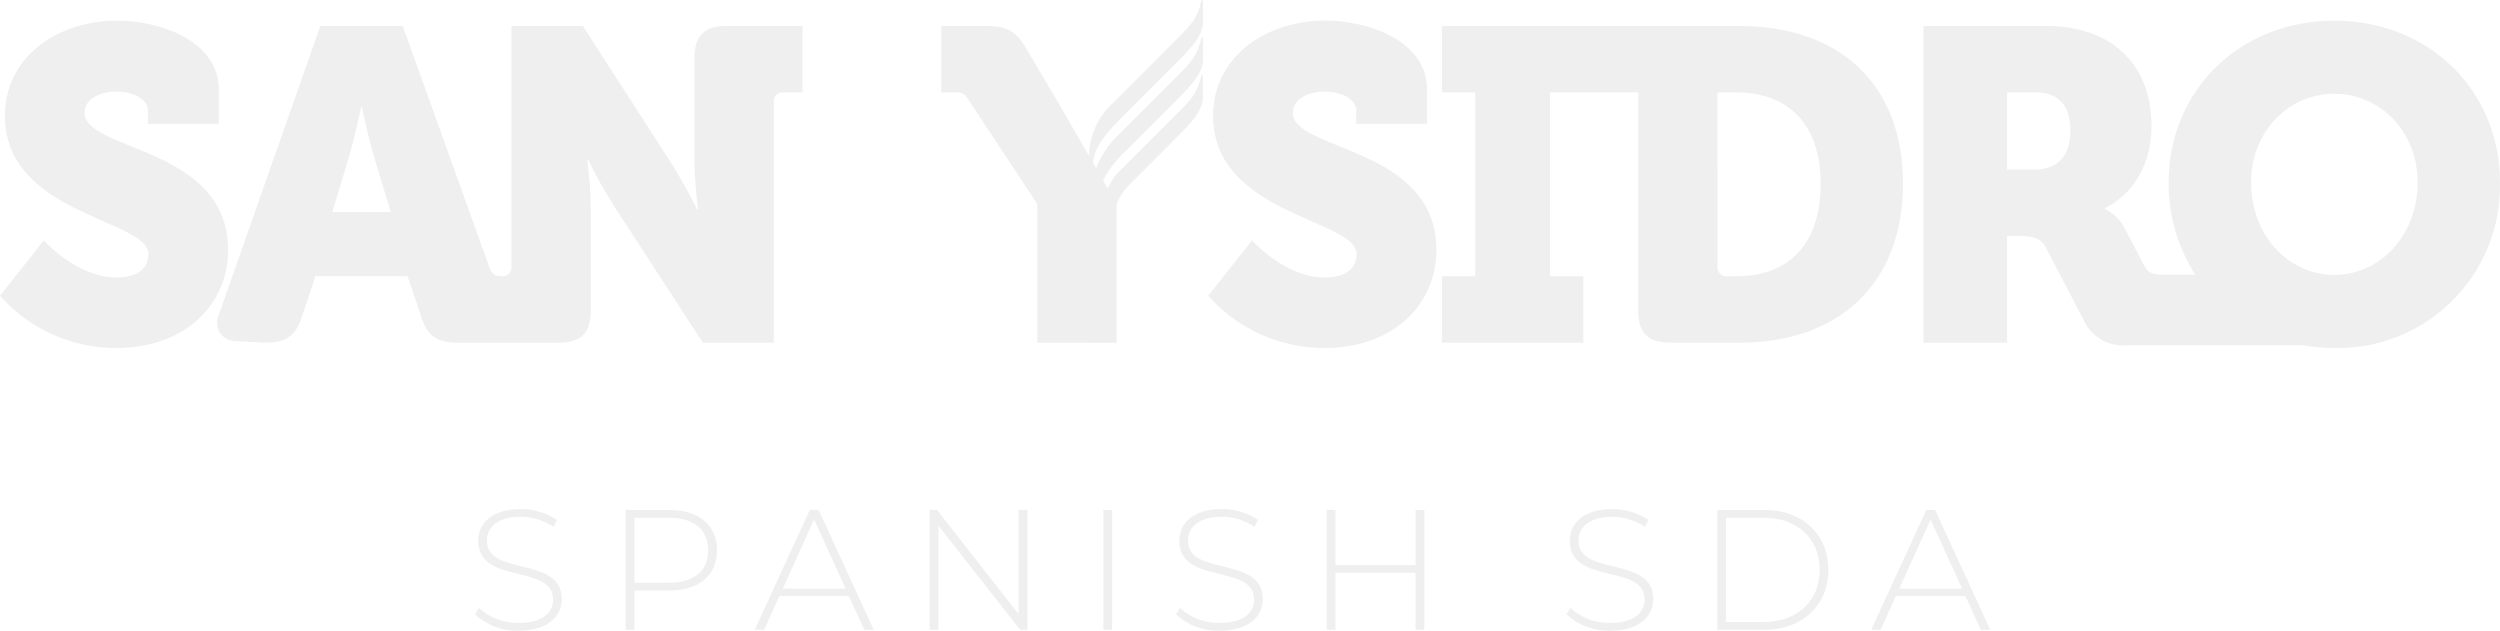
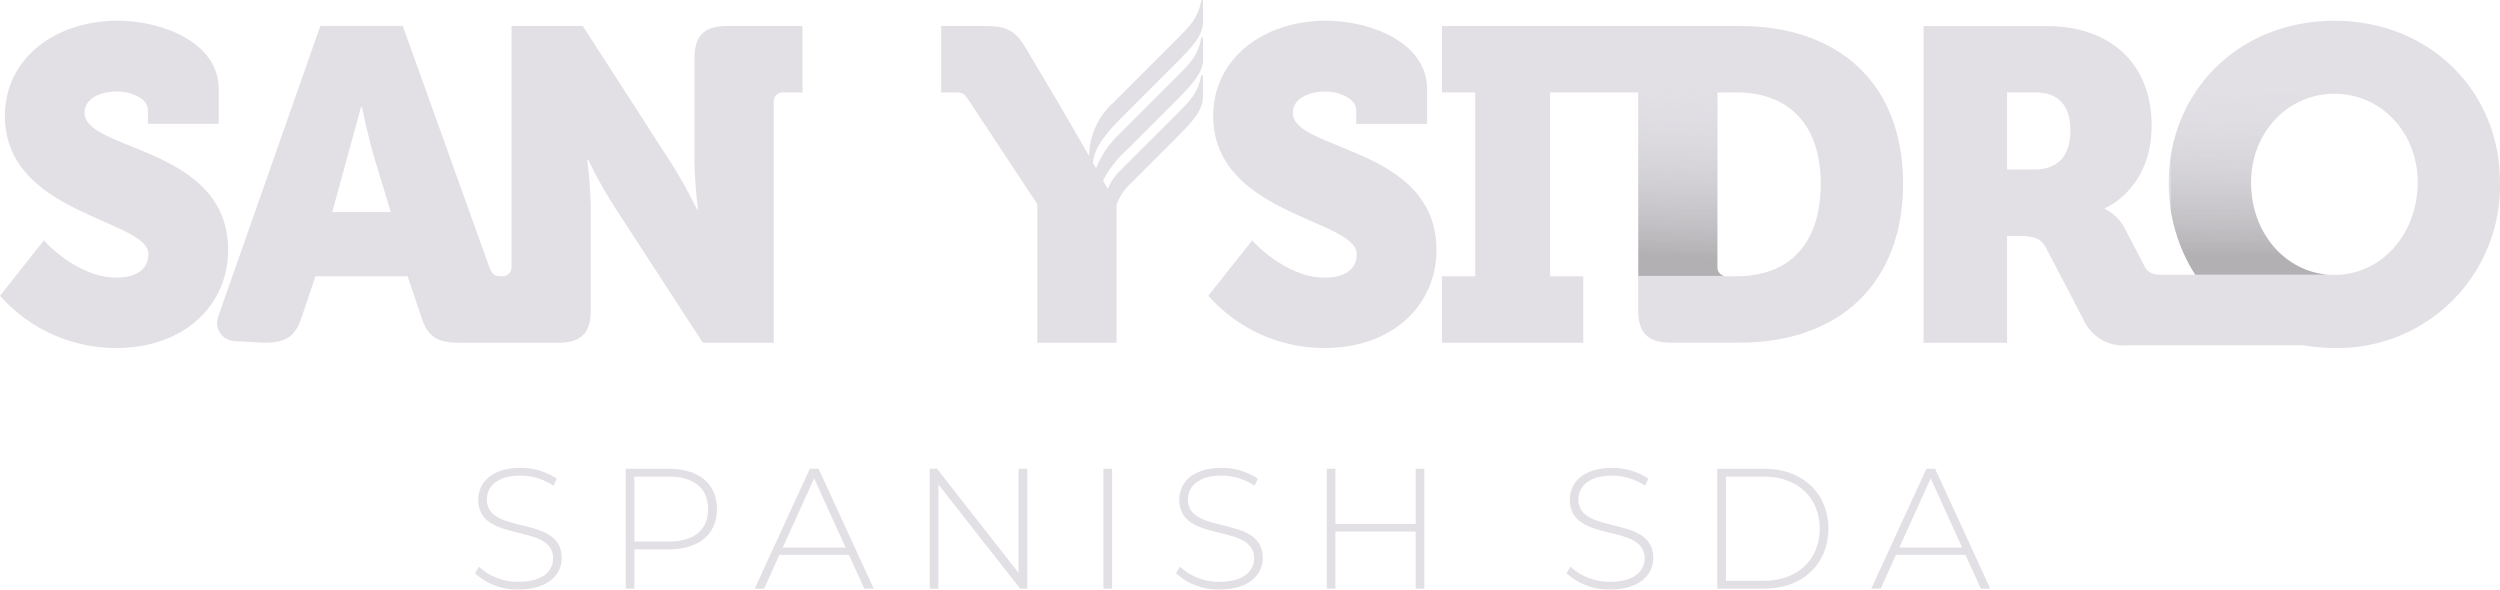
- <svg xmlns="http://www.w3.org/2000/svg" width="242.313" height="61.128" viewBox="0 0 242.313 61.128">
+ <svg xmlns="http://www.w3.org/2000/svg" xmlns:xlink="http://www.w3.org/1999/xlink" width="242.33" height="57.141" viewBox="0 0 242.33 57.141">
  <defs>
+     <linearGradient id="linear-gradient" x1="-9.625" x2="-9.627" y1="73.372" y2="74.217" gradientUnits="objectBoundingBox">
+       <stop offset="0" stop-color="#e2e0e5" stop-opacity="0" />
+       <stop offset=".52" stop-color="#959394" stop-opacity=".4" />
+       <stop offset=".65" stop-color="#817f7f" stop-opacity=".502" />
+     </linearGradient>
+     <linearGradient id="linear-gradient-2" x1=".512" x2=".481" y1="-.082" y2="1.444" xlink:href="#linear-gradient" />
+     <linearGradient id="linear-gradient-3" x1=".506" x2=".49" y1="-.085" y2="1.448" xlink:href="#linear-gradient" />
+     <clipPath id="clip-path">
+       <path id="Union_1" d="M359.177 253.911c-2.141 0-3-.642-3.6-2.483l-1.328-3.941h-8.909l-1.328 3.941c-.6 1.841-1.455 2.483-3.6 2.483l-2.919-.16a1.764 1.764 0 0 1-1.57-2.347l9.886-28.124h7.966l8.354 23.259c.257.727.472.942 1.155.942h.071zm-12.205-12.635h5.653l-1.543-5.1c-.6-1.925-1.242-5.054-1.242-5.054h-.085z" class="cls-1" transform="translate(-335.828 -223.28)" />
+     </clipPath>
+     <clipPath id="clip-path-2">
+       <path id="Union_1-2" d="M1194.672 223.42h9.785c9.637 0 15.806 5.614 15.806 15.248s-6.169 15.376-15.806 15.376h-6.681c-2.185 0-3.126-.942-3.126-3.126v-21.074zm7.637 23.259a.856.856 0 0 0 .762.943.839.839 0 0 0 .18 0h.9c5.053 0 8.137-3.085 8.137-8.952 0-5.824-3.208-8.822-8.137-8.822h-1.841z" class="cls-1" transform="translate(-1194.65 -223.42)" />
+     </clipPath>
+     <clipPath id="clip-path-3">
+       <path id="Union_1-3" d="M1403.958 251.754v.013h-16.83a4.2 4.2 0 0 1-4.331-2.512l-3.6-6.9c-.515-.943-1.156-1.157-2.741-1.157h-1.028v10.322h-8.08V220.9h11.936c5.953 0 10.106 3.468 10.106 9.637 0 6.124-4.491 7.966-4.491 7.966v.087a4.243 4.243 0 0 1 1.885 1.841l1.925 3.689c.47.9 1.242.832 2.1.832h2.823a16.327 16.327 0 0 1-2.566-8.928c0-8.781 6.768-15.632 16.02-15.632s16.018 6.853 16.018 15.632a15.678 15.678 0 0 1-16.018 16.02 17.59 17.59 0 0 1-3.125-.287zm-4.929-15.737c0 5.1 3.6 8.951 8.054 8.951s8.052-3.85 8.052-8.951c0-4.883-3.6-8.567-8.052-8.567s-8.054 3.684-8.054 8.567zm-23.594-1.243h2.656c2.27 0 3.468-1.328 3.468-3.77s-1.2-3.689-3.34-3.689h-2.785z" class="cls-1" transform="translate(-1367.35 -220.39)" />
+     </clipPath>
    <style>
-             .cls-1{fill:#efefef}
+             .cls-1{fill:none}.cls-2{fill:#e2e0e5}
        </style>
  </defs>
-   <g id="Logo" transform="translate(-477.941 -715.794)">
-     <path id="Union_1" d="M223.125 33.448v.009h-16.87a4.2 4.2 0 0 1-4.336-2.517l-3.606-6.912c-.516-.945-1.159-1.159-2.748-1.159h-1.031v10.346h-8.1V2.518H198.4c5.968 0 10.132 3.477 10.132 9.66 0 6.14-4.508 7.986-4.508 7.986v.086a4.25 4.25 0 0 1 1.889 1.846l1.932 3.692c.472.9 1.245.835 2.1.835h2.829a16.379 16.379 0 0 1-2.577-8.949c0-8.8 6.783-15.67 16.057-15.67s16.056 6.869 16.056 15.67a15.715 15.715 0 0 1-16.053 16.056 17.483 17.483 0 0 1-3.132-.282zm-4.94-15.775c0 5.109 3.606 8.973 8.072 8.973s8.071-3.864 8.071-8.973c0-4.894-3.606-8.586-8.071-8.586s-8.072 3.692-8.072 8.586zm-23.651-1.245h2.666c2.275 0 3.477-1.331 3.477-3.778s-1.2-3.692-3.348-3.692h-2.792zm-77.428 12.236l4.25-5.367s3.177 3.603 7.044 3.603c1.546 0 3.091-.558 3.091-2.275 0-3.392-13.911-3.778-13.911-13.4 0-5.538 4.852-9.23 10.948-9.23 4.079 0 9.789 1.975 9.789 6.655v3.349h-6.87v-1.324c0-1.117-1.588-1.8-3-1.8-1.546 0-3.134.644-3.134 2.061 0 3.735 13.91 3.22 13.91 13.309 0 5.109-3.993 9.488-10.9 9.488a15 15 0 0 1-11.217-5.069zM0 28.664L4.25 23.3s3.177 3.6 7.041 3.6c1.546 0 3.091-.558 3.091-2.275 0-3.392-13.91-3.778-13.91-13.4C.472 5.7 5.324 2 11.42 2c4.079 0 9.789 1.975 9.789 6.655v3.349H14.34v-1.329c0-1.117-1.589-1.8-3.005-1.8-1.545 0-3.134.644-3.134 2.061 0 3.735 13.91 3.22 13.91 13.309 0 5.109-3.993 9.488-10.9 9.488A15 15 0 0 1 0 28.664zm161.916 4.551c-2.189 0-3.134-.944-3.134-3.134V8.958h-8.542v17.817h3.22v6.44h-13.7v-6.44h3.22V8.958h-3.22v-6.44h28.85c9.66 0 15.843 5.624 15.843 15.284s-6.183 15.413-15.843 15.413zm4.551-7.384a.859.859 0 0 0 .944.944h.9c5.066 0 8.158-3.091 8.158-8.973 0-5.839-3.22-8.844-8.158-8.844h-1.846zm-65.923 7.384V19.777L94.018 9.9c-.558-.859-.6-.945-1.545-.945h-1.245V2.518h4.208c1.889 0 2.919.3 3.95 2.061l3.134 5.281c.542.923 1.825 3.151 3.039 5.262a7.037 7.037 0 0 1 2.336-5.163l6.121-6.124c1.39-1.39 2.064-2.055 2.412-3.74.027-.126.17-.126.17 0v2.064c0 1.324-1.179 2.535-2.585 3.94l-5.279 5.278c-2.113 2.113-2.689 3.26-2.8 4.4l.3.524a9.194 9.194 0 0 1 2.244-3.3l5.544-5.54c1.39-1.39 2.063-2.065 2.41-3.75.026-.126.17-.126.17 0v2.075c0 1.324-1.18 2.535-2.586 3.94l-4.9 4.9a10.259 10.259 0 0 0-2.2 2.868l.459.8a5.048 5.048 0 0 1 1.25-1.818l5.387-5.382c1.39-1.39 2.063-2.052 2.41-3.738.026-.126.17-.126.17 0v2.066c0 1.324-1.18 2.534-2.585 3.94l-4.472 4.473a5.243 5.243 0 0 0-1.293 1.949.366.366 0 0 1-.017.033v13.4zm-32.417 0l-8.544-13.137a46.219 46.219 0 0 1-2.576-4.594h-.086a44.236 44.236 0 0 1 .344 4.594v10c0 2.189-.945 3.134-3.134 3.134h-9.688c-2.147 0-3-.644-3.606-2.49l-1.331-3.95h-8.93l-1.331 3.95c-.6 1.846-1.459 2.49-3.606 2.49l-2.925-.156a1.768 1.768 0 0 1-1.575-2.352l9.909-28.19h7.985l8.372 23.313c.258.73.473.944 1.159.944h.07a.859.859 0 0 0 .945-.944V2.518h6.912l8.5 13.181a52.134 52.134 0 0 1 2.576 4.594h.086a44.288 44.288 0 0 1-.344-4.594V5.652c0-2.189.945-3.134 3.134-3.134h7.342v6.44H75.94A.859.859 0 0 0 75 9.9v23.315zM33.753 15.441l-1.546 5.109h5.667l-1.546-5.109c-.6-1.932-1.245-5.066-1.245-5.066H35s-.646 3.134-1.247 5.066z" class="cls-1" transform="translate(477.941 715.794)" />
-     <g id="Group_17" transform="translate(523.979 765.134)">
-       <path id="Path_36" d="M566.924 821.371l.382-.631a5.53 5.53 0 0 0 3.835 1.461c2.324 0 3.354-1.013 3.354-2.274 0-3.487-7.255-1.395-7.255-5.678 0-1.644 1.262-3.088 4.117-3.088a6.237 6.237 0 0 1 3.5 1.046l-.316.681a5.741 5.741 0 0 0-3.188-.98c-2.258 0-3.271 1.046-3.271 2.325 0 3.487 7.255 1.427 7.255 5.645 0 1.643-1.312 3.071-4.184 3.071a5.958 5.958 0 0 1-4.229-1.578z" class="cls-1" transform="translate(-566.924 -811.16)" />
-       <path id="Path_37" d="M604.009 815.239c0 2.441-1.76 3.9-4.682 3.9h-3.321v3.8h-.846V811.32h4.167c2.922 0 4.682 1.462 4.682 3.919zm-.864 0c0-2.008-1.328-3.154-3.818-3.154h-3.321v6.292h3.321c2.49 0 3.818-1.146 3.818-3.138z" class="cls-1" transform="translate(-580.551 -811.237)" />
-       <path id="Path_38" d="M628.451 819.671h-6.74l-1.478 3.271h-.913l5.346-11.622h.847l5.346 11.622h-.913zm-.316-.714l-3.055-6.708-3.038 6.708z" class="cls-1" transform="translate(-592.211 -811.237)" />
-       <path id="Path_39" d="M661.575 811.32v11.622h-.7l-7.92-10.094v10.094h-.846V811.32h.714l7.9 10.095V811.32z" class="cls-1" transform="translate(-608.037 -811.237)" />
-       <path id="Path_40" d="M684.647 811.32h.846v11.622h-.846z" class="cls-1" transform="translate(-623.739 -811.237)" />
-       <path id="Path_41" d="M698.251 821.371l.382-.631a5.527 5.527 0 0 0 3.835 1.461c2.325 0 3.354-1.013 3.354-2.274 0-3.487-7.255-1.395-7.255-5.678 0-1.644 1.262-3.088 4.118-3.088a6.235 6.235 0 0 1 3.5 1.046l-.315.681a5.742 5.742 0 0 0-3.188-.98c-2.258 0-3.271 1.046-3.271 2.325 0 3.487 7.255 1.427 7.255 5.645 0 1.643-1.312 3.071-4.184 3.071a5.957 5.957 0 0 1-4.231-1.578z" class="cls-1" transform="translate(-630.305 -811.16)" />
-       <path id="Path_42" d="M735.949 811.32v11.622h-.849v-5.528h-7.77v5.528h-.847V811.32h.847v5.346h7.77v-5.346z" class="cls-1" transform="translate(-643.932 -811.237)" />
-       <path id="Path_43" d="M771.406 821.371l.382-.631a5.527 5.527 0 0 0 3.835 1.461c2.325 0 3.354-1.013 3.354-2.274 0-3.487-7.255-1.395-7.255-5.678 0-1.644 1.262-3.088 4.118-3.088a6.237 6.237 0 0 1 3.5 1.046l-.315.681a5.743 5.743 0 0 0-3.188-.98c-2.258 0-3.271 1.046-3.271 2.325 0 3.487 7.255 1.427 7.255 5.645 0 1.643-1.312 3.071-4.184 3.071a5.956 5.956 0 0 1-4.231-1.578z" class="cls-1" transform="translate(-665.611 -811.16)" />
-       <path id="Path_44" d="M799.642 811.32h4.6c3.686 0 6.176 2.424 6.176 5.811s-2.49 5.811-6.176 5.811h-4.6zm4.532 10.858c3.287 0 5.4-2.092 5.4-5.047s-2.109-5.047-5.4-5.047h-3.686v10.094z" class="cls-1" transform="translate(-679.238 -811.237)" />
-       <path id="Path_45" d="M837.617 819.671h-6.74l-1.478 3.271h-.913l5.346-11.622h.847l5.346 11.622h-.913zm-.316-.714l-3.055-6.708-3.038 6.708z" class="cls-1" transform="translate(-693.159 -811.237)" />
+   <g id="San_Ysidro-logo-E2E0E5" transform="translate(-204.63 -207.471)">
+     <path id="Path_48" d="M271.944 213.124v10.048a44.54 44.54 0 0 0 .343 4.594h-.087a52.094 52.094 0 0 0-2.576-4.594l-8.5-13.182h-6.913v23.31a.859.859 0 0 1-.945.945h-.066c-.687 0-.9-.215-1.16-.945l-8.368-23.315h-7.99l-9.91 28.193a1.764 1.764 0 0 0 1.574 2.353l2.926.16c2.146 0 3-.642 3.606-2.491l1.331-3.951h8.931l1.331 3.951c.6 1.846 1.46 2.491 3.606 2.491h9.688c2.19 0 3.134-.945 3.134-3.134v-10.006a44.54 44.54 0 0 0-.343-4.594h.08a45.06 45.06 0 0 0 2.576 4.594l8.545 13.14h6.877v-23.315a.859.859 0 0 1 .943-.945h1.846v-6.442h-7.342c-2.192 0-3.137.945-3.137 3.135zm-35.108 14.9l2.791-10.176h.087s.642 3.134 1.245 5.067l1.546 5.109zm-24.01-9.624c0-1.416 1.588-2.061 3.134-2.061 1.416 0 3.006.687 3.006 1.8v1.331h6.87v-3.34c0-4.681-5.712-6.655-9.785-6.655-6.1 0-10.949 3.689-10.949 9.231 0 9.624 13.91 10 13.91 13.4 0 1.718-1.545 2.276-3.091 2.276-3.864 0-7.042-3.608-7.042-3.608l-4.251 5.367a15 15 0 0 0 11.208 5.067c6.912 0 10.908-4.381 10.908-9.49-.006-10.09-13.918-9.575-13.918-13.31zm218.081-8.919c-9.275 0-16.06 6.87-16.06 15.672a16.38 16.38 0 0 0 2.578 8.951H414.6c-.858 0-1.631.067-2.1-.834l-1.925-3.689a4.244 4.244 0 0 0-1.89-1.846v-.087s4.509-1.846 4.509-7.987c0-6.182-4.171-9.661-10.133-9.661h-11.98v30.7h8.1v-10.358h1.031c1.588 0 2.233.215 2.748 1.16l3.608 6.913a4.193 4.193 0 0 0 4.331 2.517h16.871v-.011a17.508 17.508 0 0 0 3.133.282 15.718 15.718 0 0 0 16.058-16.06c.005-8.798-6.78-15.662-16.053-15.662zM401.844 223.9h-2.663v-7.47h2.793c2.146 0 3.348 1.245 3.348 3.689s-1.202 3.781-3.478 3.781zm29.064 10.219c-4.466 0-8.073-3.864-8.073-8.975 0-4.894 3.608-8.587 8.073-8.587s8.072 3.689 8.072 8.587c-.001 5.113-3.606 8.977-8.072 8.977zM321.07 211.183c-.348 1.684-1.02 2.36-2.406 3.75l-5.545 5.54a9.218 9.218 0 0 0-2.246 3.3l-.3-.525c.111-1.136.687-2.284 2.8-4.4l5.281-5.279c1.405-1.405 2.586-2.616 2.586-3.94v-2.069c0-.125-.144-.127-.17 0-.348 1.686-1.022 2.35-2.406 3.741l-6.121 6.124a7.04 7.04 0 0 0-2.343 5.175c-1.213-2.111-2.5-4.341-3.048-5.263l-3.136-5.285c-1.03-1.764-2.06-2.061-3.949-2.061h-4.207v6.442h1.245c.945 0 .986.085 1.545.945l6.527 9.875v13.44h7.687v-13.4a.2.2 0 0 0 .016-.032 5.242 5.242 0 0 1 1.293-1.949l4.474-4.474c1.405-1.405 2.584-2.616 2.584-3.94v-2.063c0-.125-.143-.127-.17 0-.346 1.686-1.02 2.348-2.406 3.737l-5.391 5.383a5.059 5.059 0 0 0-1.251 1.817l-.459-.8a10.177 10.177 0 0 1 2.2-2.87l4.9-4.9c1.405-1.405 2.586-2.616 2.586-3.94v-2.092c0-.117-.144-.117-.17.01zm52.188-1.19H344.4v6.442h3.221v17.815H344.4v6.442h13.7v-6.442h-3.22v-17.819h8.543v21.121c0 2.19.945 3.134 3.134 3.134h6.7c9.661 0 15.845-5.754 15.845-15.415s-6.182-15.282-15.843-15.282zm-.3 24.257h-.9a.859.859 0 0 1-.945-.945v-16.874h1.846c4.937 0 8.158 3 8.158 8.845-.001 5.882-3.093 8.973-8.162 8.973zm-43.01-15.843c0-1.416 1.588-2.061 3.134-2.061 1.416 0 3.006.687 3.006 1.8v1.331h6.873v-3.347c0-4.681-5.71-6.655-9.785-6.655-6.1 0-10.949 3.689-10.949 9.231 0 9.624 13.912 10 13.912 13.4 0 1.718-1.546 2.276-3.093 2.276-3.864 0-7.042-3.608-7.042-3.608l-4.251 5.367a15 15 0 0 0 11.208 5.067c6.912 0 10.908-4.381 10.908-9.49-.012-10.091-13.924-9.576-13.924-13.312z" class="cls-2" />
+     <path id="Path_49" d="M491.65 500.421l.382-.63a5.54 5.54 0 0 0 3.835 1.461c2.324 0 3.354-1.014 3.354-2.276 0-3.486-7.257-1.394-7.257-5.678 0-1.644 1.262-3.088 4.118-3.088a6.22 6.22 0 0 1 3.5 1.046l-.321.68a5.749 5.749 0 0 0-3.189-.978c-2.257 0-3.271 1.046-3.271 2.324 0 3.487 7.257 1.428 7.257 5.645 0 1.644-1.312 3.072-4.185 3.072a5.944 5.944 0 0 1-4.223-1.578z" class="cls-2" transform="translate(-240.98 -237.386)" />
+     <path id="Path_50" d="M591.571 494.639c0 2.441-1.764 3.9-4.682 3.9h-3.322v3.8h-.847V490.72h4.171c2.921 0 4.68 1.461 4.68 3.919zm-.863 0c0-2.008-1.328-3.154-3.819-3.154h-3.322v6.293h3.32c2.493 0 3.821-1.145 3.821-3.139z" class="cls-2" transform="translate(-317.442 -237.814)" />
+     <path id="Path_51" d="M669.819 499.072h-6.737l-1.477 3.272h-.914l5.343-11.625h.847l5.346 11.625h-.914zm-.321-.714l-3.048-6.708-3.038 6.708z" class="cls-2" transform="translate(-382.905 -237.814)" />
+     <path id="Path_52" d="M775.906 490.72v11.625h-.7l-7.921-10.1v10.1h-.847V490.72h.715l7.9 10.1v-10.1z" class="cls-2" transform="translate(-471.692 -237.814)" />
+     <path id="Path_53" d="M871.4 490.72h.845v11.625h-.845z" class="cls-2" transform="translate(-559.816 -237.814)" />
+     <path id="Path_54" d="M915.28 500.421l.382-.63a5.54 5.54 0 0 0 3.835 1.461c2.324 0 3.354-1.014 3.354-2.276 0-3.486-7.255-1.394-7.255-5.678 0-1.644 1.261-3.088 4.118-3.088a6.22 6.22 0 0 1 3.5 1.046l-.321.68a5.739 5.739 0 0 0-3.187-.978c-2.259 0-3.271 1.046-3.271 2.324 0 3.487 7.255 1.428 7.255 5.645 0 1.644-1.312 3.072-4.183 3.072a5.953 5.953 0 0 1-4.227-1.578z" class="cls-2" transform="translate(-596.658 -237.386)" />
+     <path id="Path_55" d="M1015.824 490.72v11.625h-.845v-5.529h-7.772v5.529h-.847V490.72h.847v5.348h7.772v-5.348z" class="cls-2" transform="translate(-673.128 -237.814)" />
+     <path id="Path_56" d="M1151.26 500.421l.382-.63a5.544 5.544 0 0 0 3.837 1.461c2.324 0 3.353-1.014 3.353-2.276 0-3.486-7.255-1.394-7.255-5.678 0-1.644 1.262-3.088 4.118-3.088a6.219 6.219 0 0 1 3.5 1.046l-.321.68a5.748 5.748 0 0 0-3.189-.978c-2.259 0-3.271 1.046-3.271 2.324 0 3.487 7.255 1.428 7.255 5.645 0 1.644-1.311 3.072-4.183 3.072a5.951 5.951 0 0 1-4.226-1.578z" class="cls-2" transform="translate(-794.785 -237.386)" />
+     <path id="Path_57" d="M1242.333 490.72h4.6c3.689 0 6.177 2.425 6.177 5.811s-2.488 5.813-6.177 5.813h-4.6zm4.533 10.859c3.287 0 5.4-2.085 5.4-5.048s-2.109-5.046-5.4-5.046h-3.689v10.094z" class="cls-2" transform="translate(-871.247 -237.814)" />
+     <path id="Path_58" d="M1344.549 499.072h-6.737l-1.477 3.272h-.914l5.348-11.625h.841l5.346 11.625h-.914zm-.321-.714l-3.048-6.708-3.038 6.708z" class="cls-2" transform="translate(-949.405 -237.814)" />
+     <g id="Group_34" clip-path="url(#clip-path)" transform="translate(225.675 210.007)">
+       <path id="Rectangle_55" fill="url(#linear-gradient)" d="M0 0H33.693V8.905H0z" transform="rotate(105.154 12.342 10.288)" />
+     </g>
+     <g id="Group_35" clip-path="url(#clip-path-2)" transform="translate(363.435 210.03)">
+       <path id="Rectangle_56" fill="url(#linear-gradient-2)" d="M0 0H9.27V17.93H0z" transform="translate(-.011 6.254)" />
+     </g>
+     <g id="Group_36" clip-path="url(#clip-path-3)" transform="translate(391.137 209.543)">
+       <path id="Rectangle_57" fill="url(#linear-gradient-3)" d="M0 0H16.307V17.486H0z" transform="translate(23.902 7.059)" />
    </g>
  </g>
</svg>
